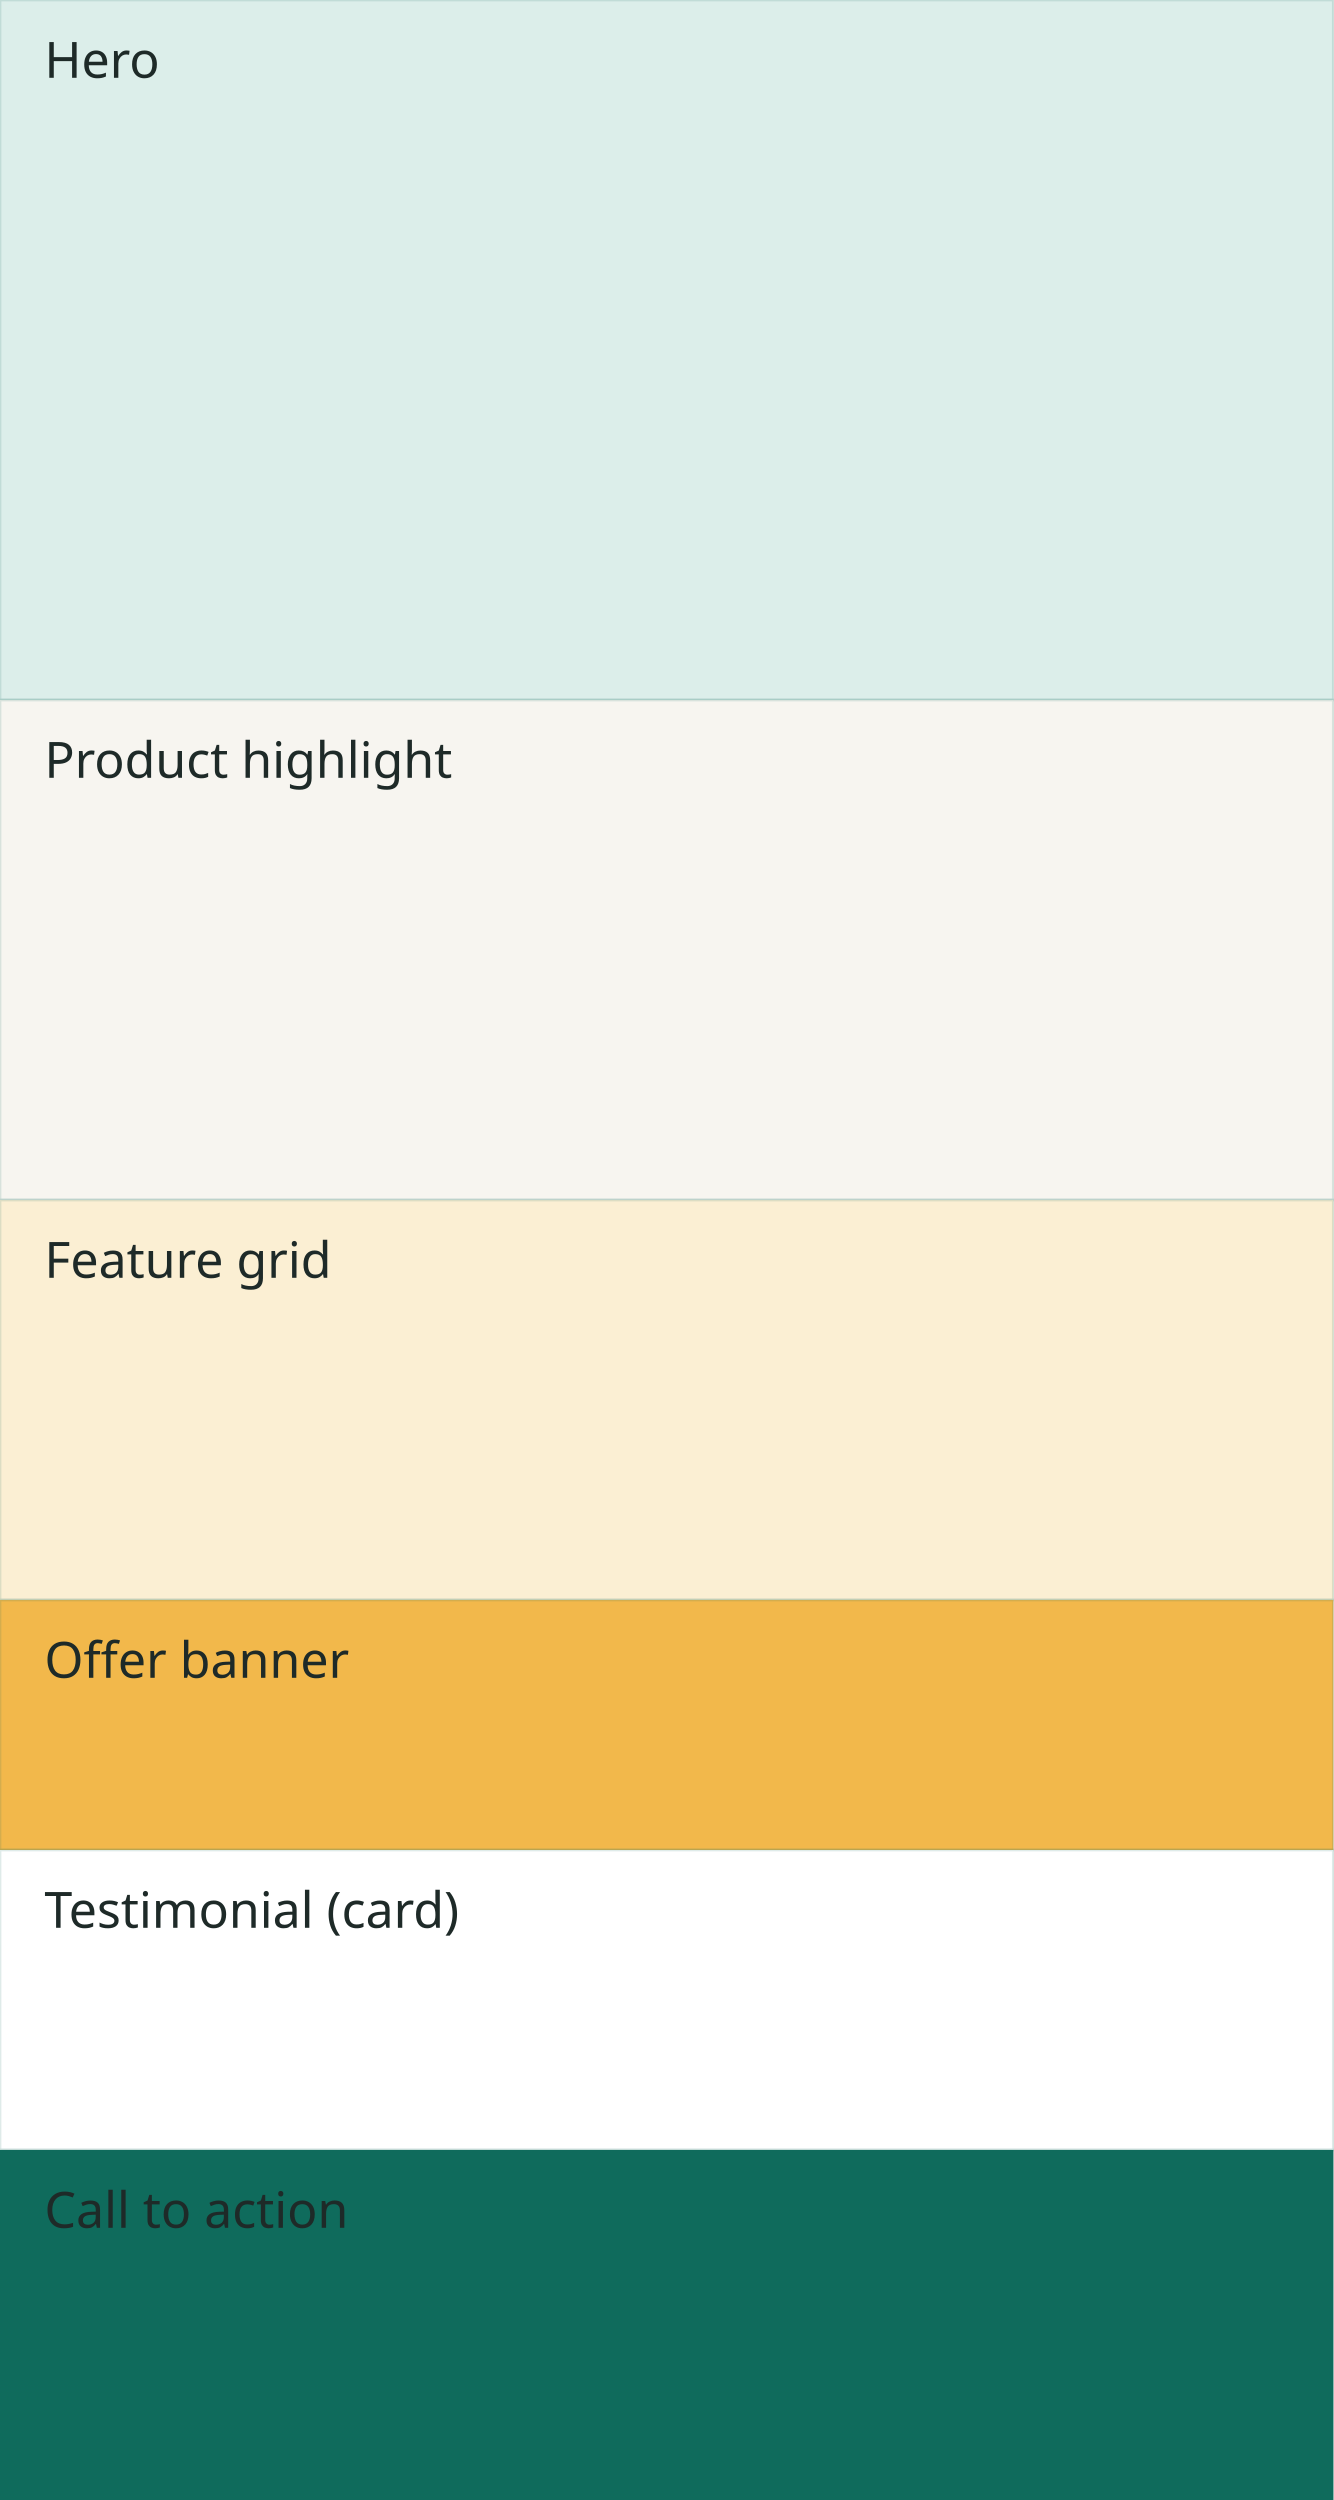
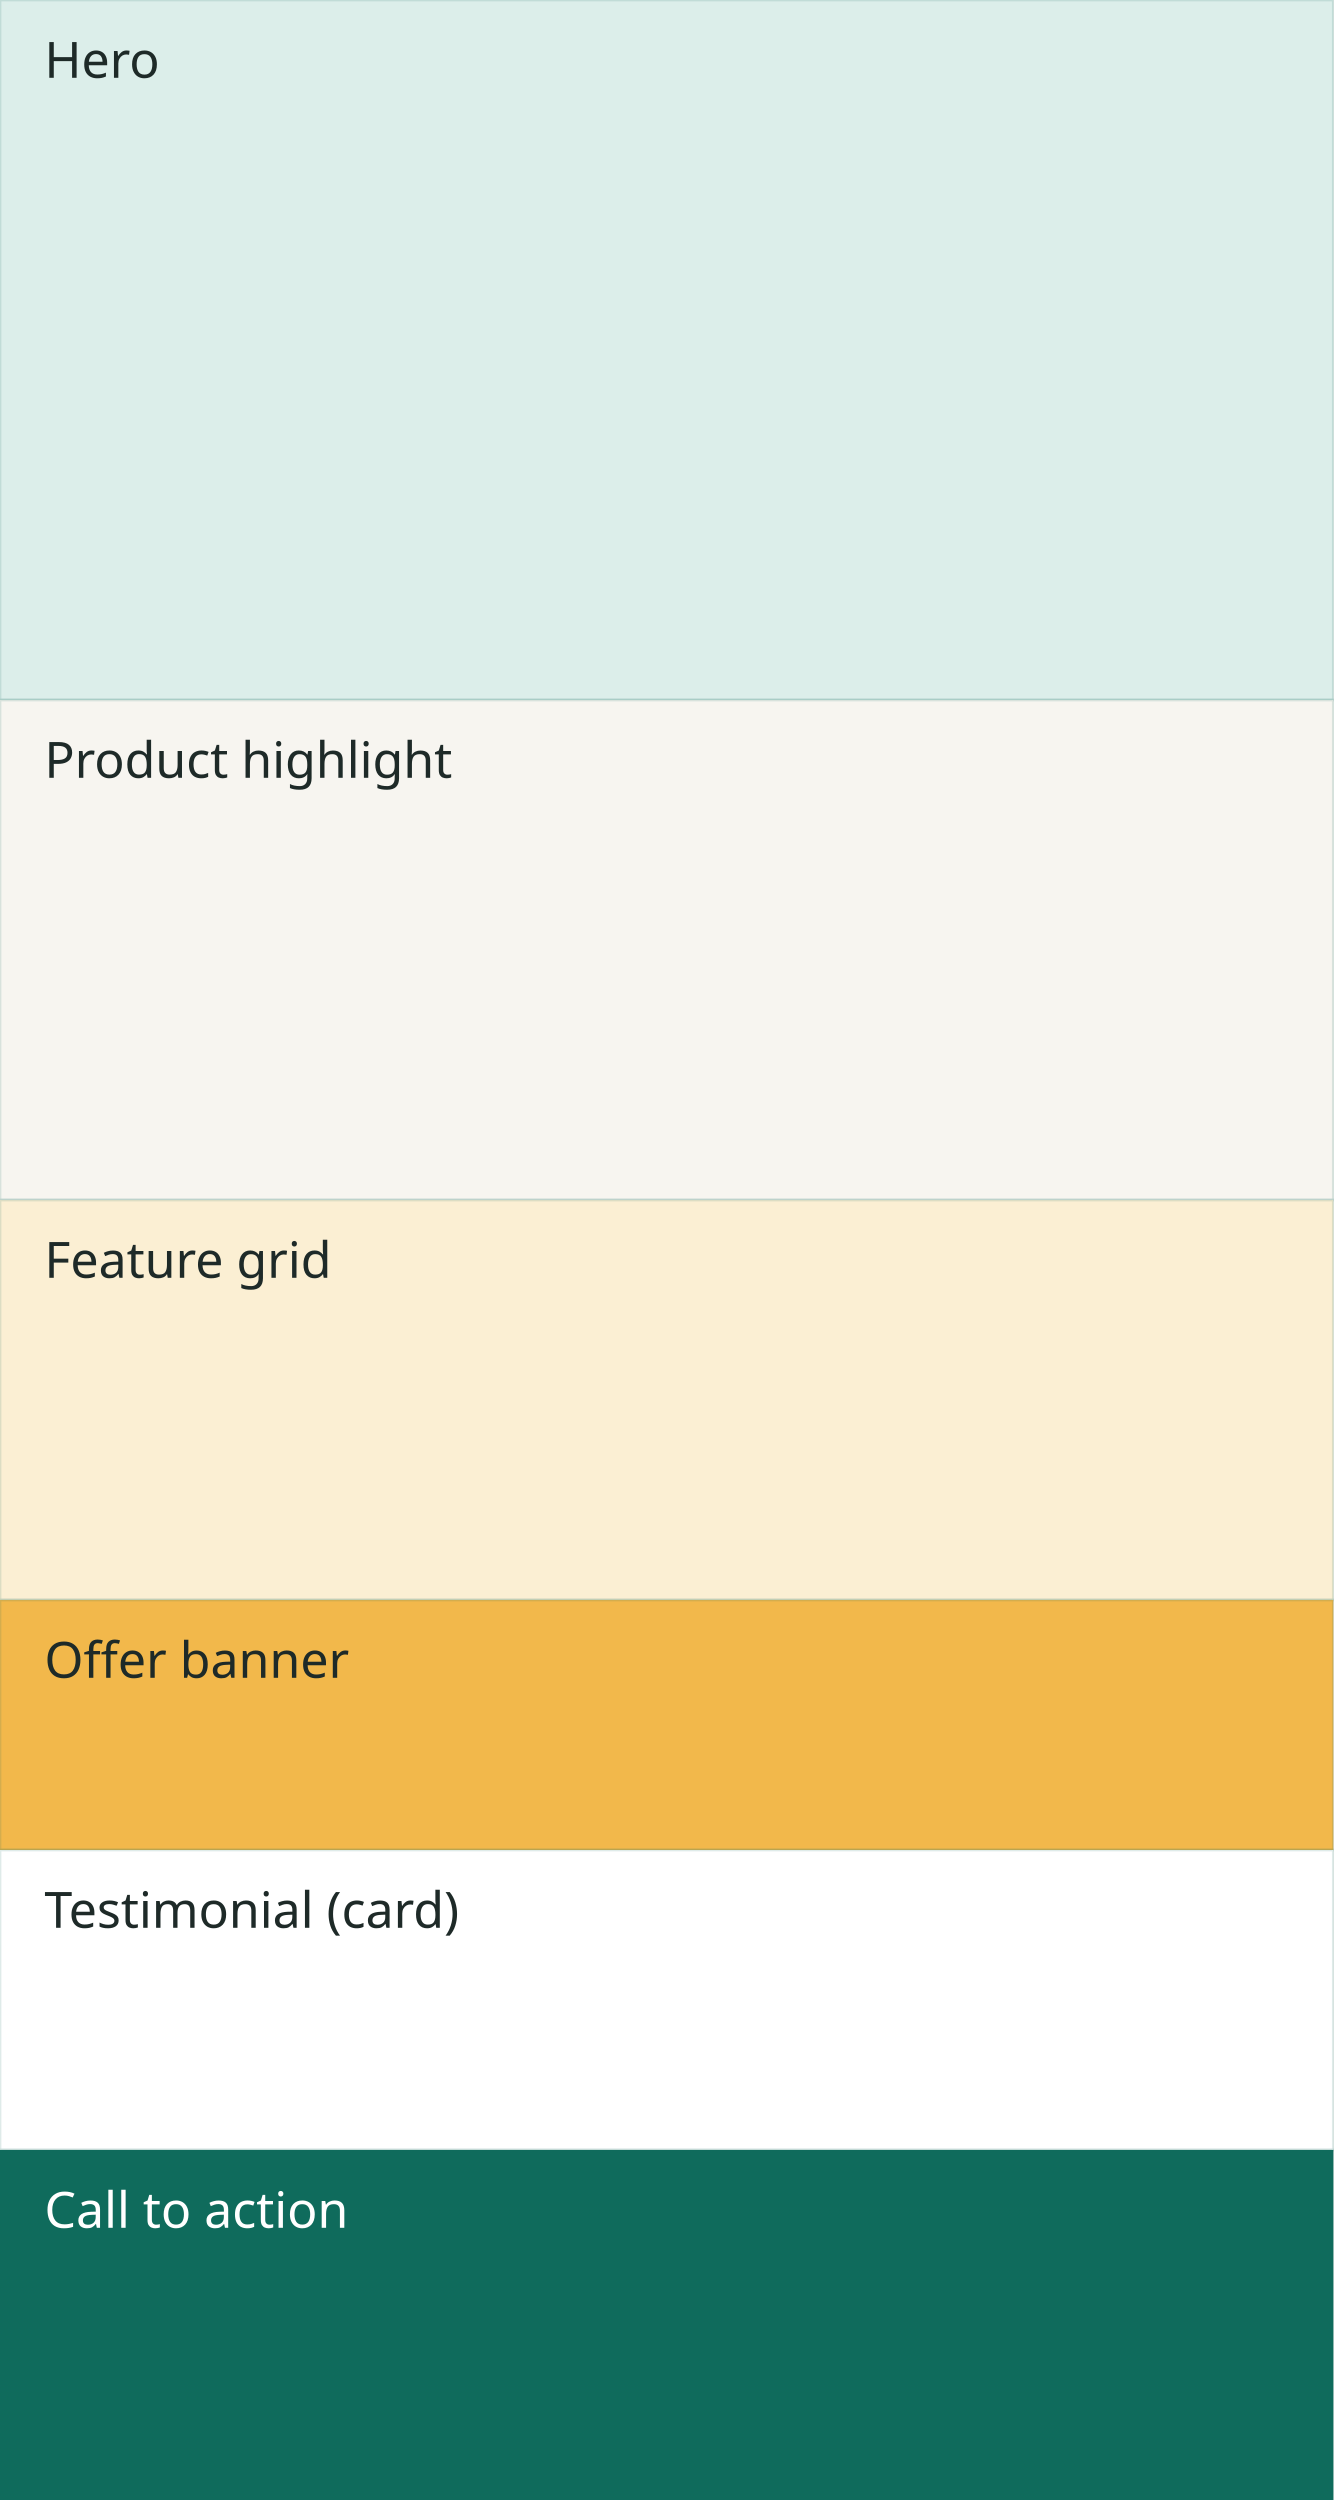
<svg xmlns="http://www.w3.org/2000/svg" viewBox="0 0 480 900" width="480" height="900">
  <rect width="480" height="900" fill="#F7F5F0" />
  <rect x="0.0" y="0" width="480.0" height="252" fill="#DCEEEA" stroke="#0F6B5C22" />
  <text x="16.0" y="28" font-family="sans-serif" font-size="18" fill="#1E2A28">Hero</text>
  <rect x="0.0" y="252" width="480.0" height="180" fill="#F7F5F0" stroke="#0F6B5C22" />
  <text x="16.0" y="280" font-family="sans-serif" font-size="18" fill="#1E2A28">Product highlight</text>
  <rect x="0.0" y="432" width="480.0" height="144" fill="#FBEFD3" stroke="#0F6B5C22" />
  <text x="16.0" y="460" font-family="sans-serif" font-size="18" fill="#1E2A28">Feature grid</text>
  <rect x="0.0" y="576" width="480.0" height="90" fill="#F2B84B" stroke="#0F6B5C22" />
  <text x="16.0" y="604" font-family="sans-serif" font-size="18" fill="#1E2A28">Offer banner</text>
  <rect x="0.0" y="666" width="480.0" height="108" fill="#fff" stroke="#0F6B5C22" />
  <text x="16.0" y="694" font-family="sans-serif" font-size="18" fill="#1E2A28">Testimonial (card)</text>
  <rect x="0.0" y="774" width="480.0" height="126" fill="#0F6B5C" stroke="#0F6B5C22" />
-   <text x="16.0" y="802" font-family="sans-serif" font-size="18" fill="#1E2A28">Call to action</text>
+   <text x="16.0" y="802" font-family="sans-serif" font-size="18" fill="#fff">Call to action</text>
</svg>
